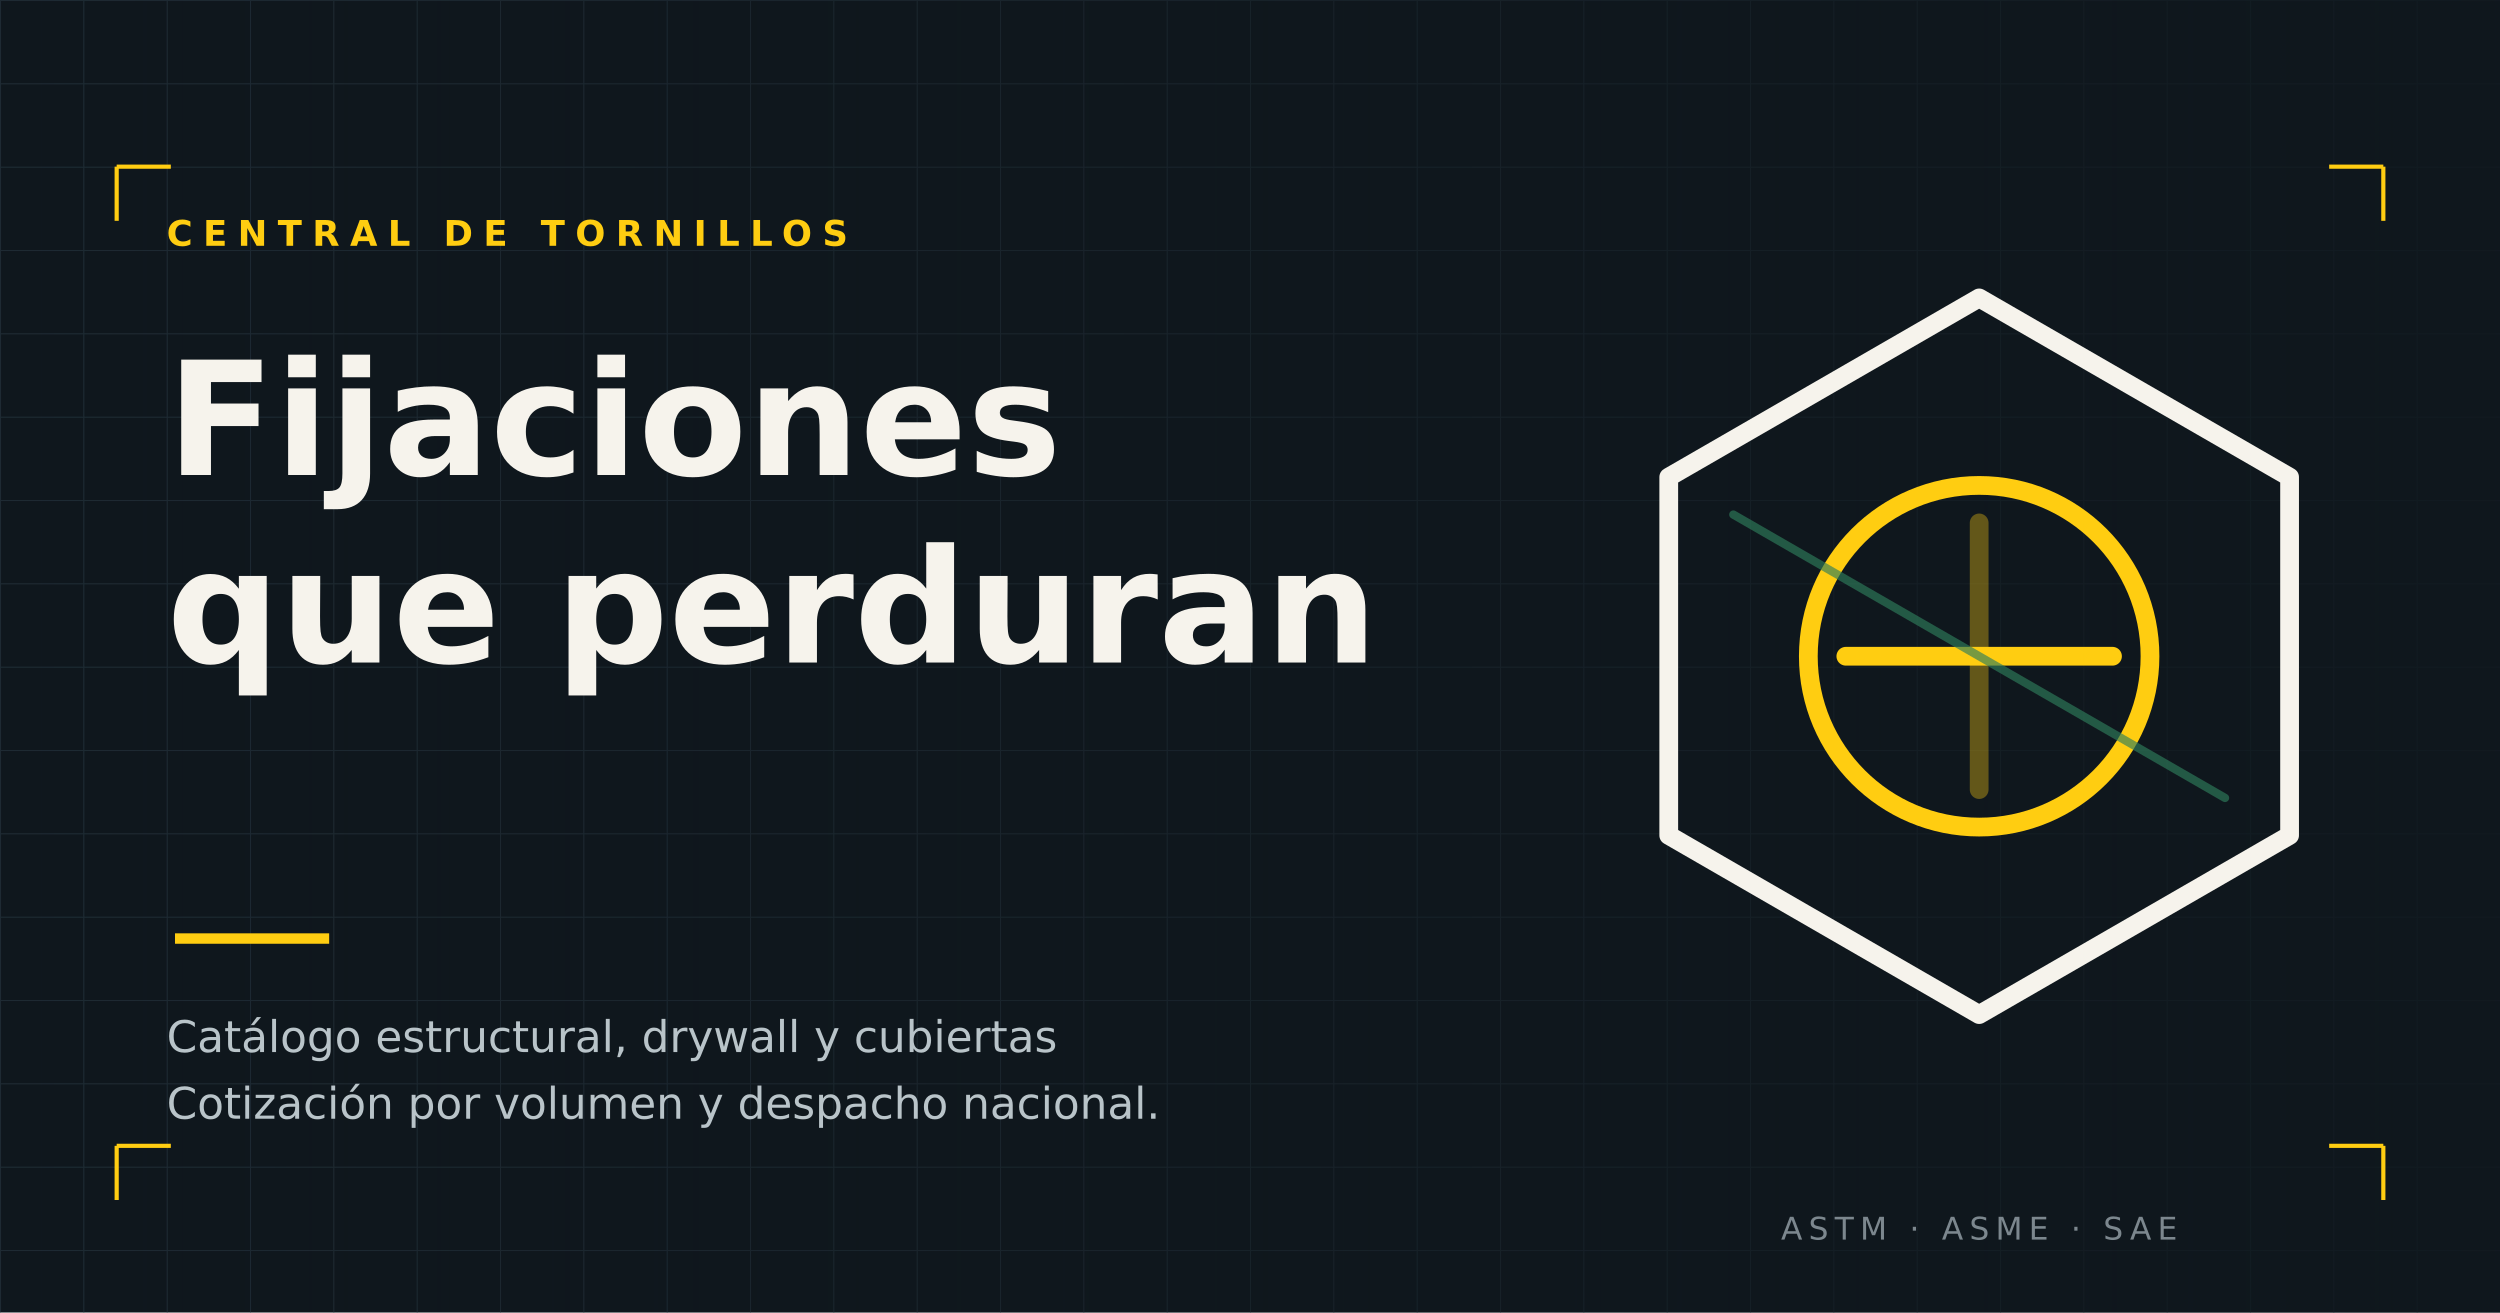
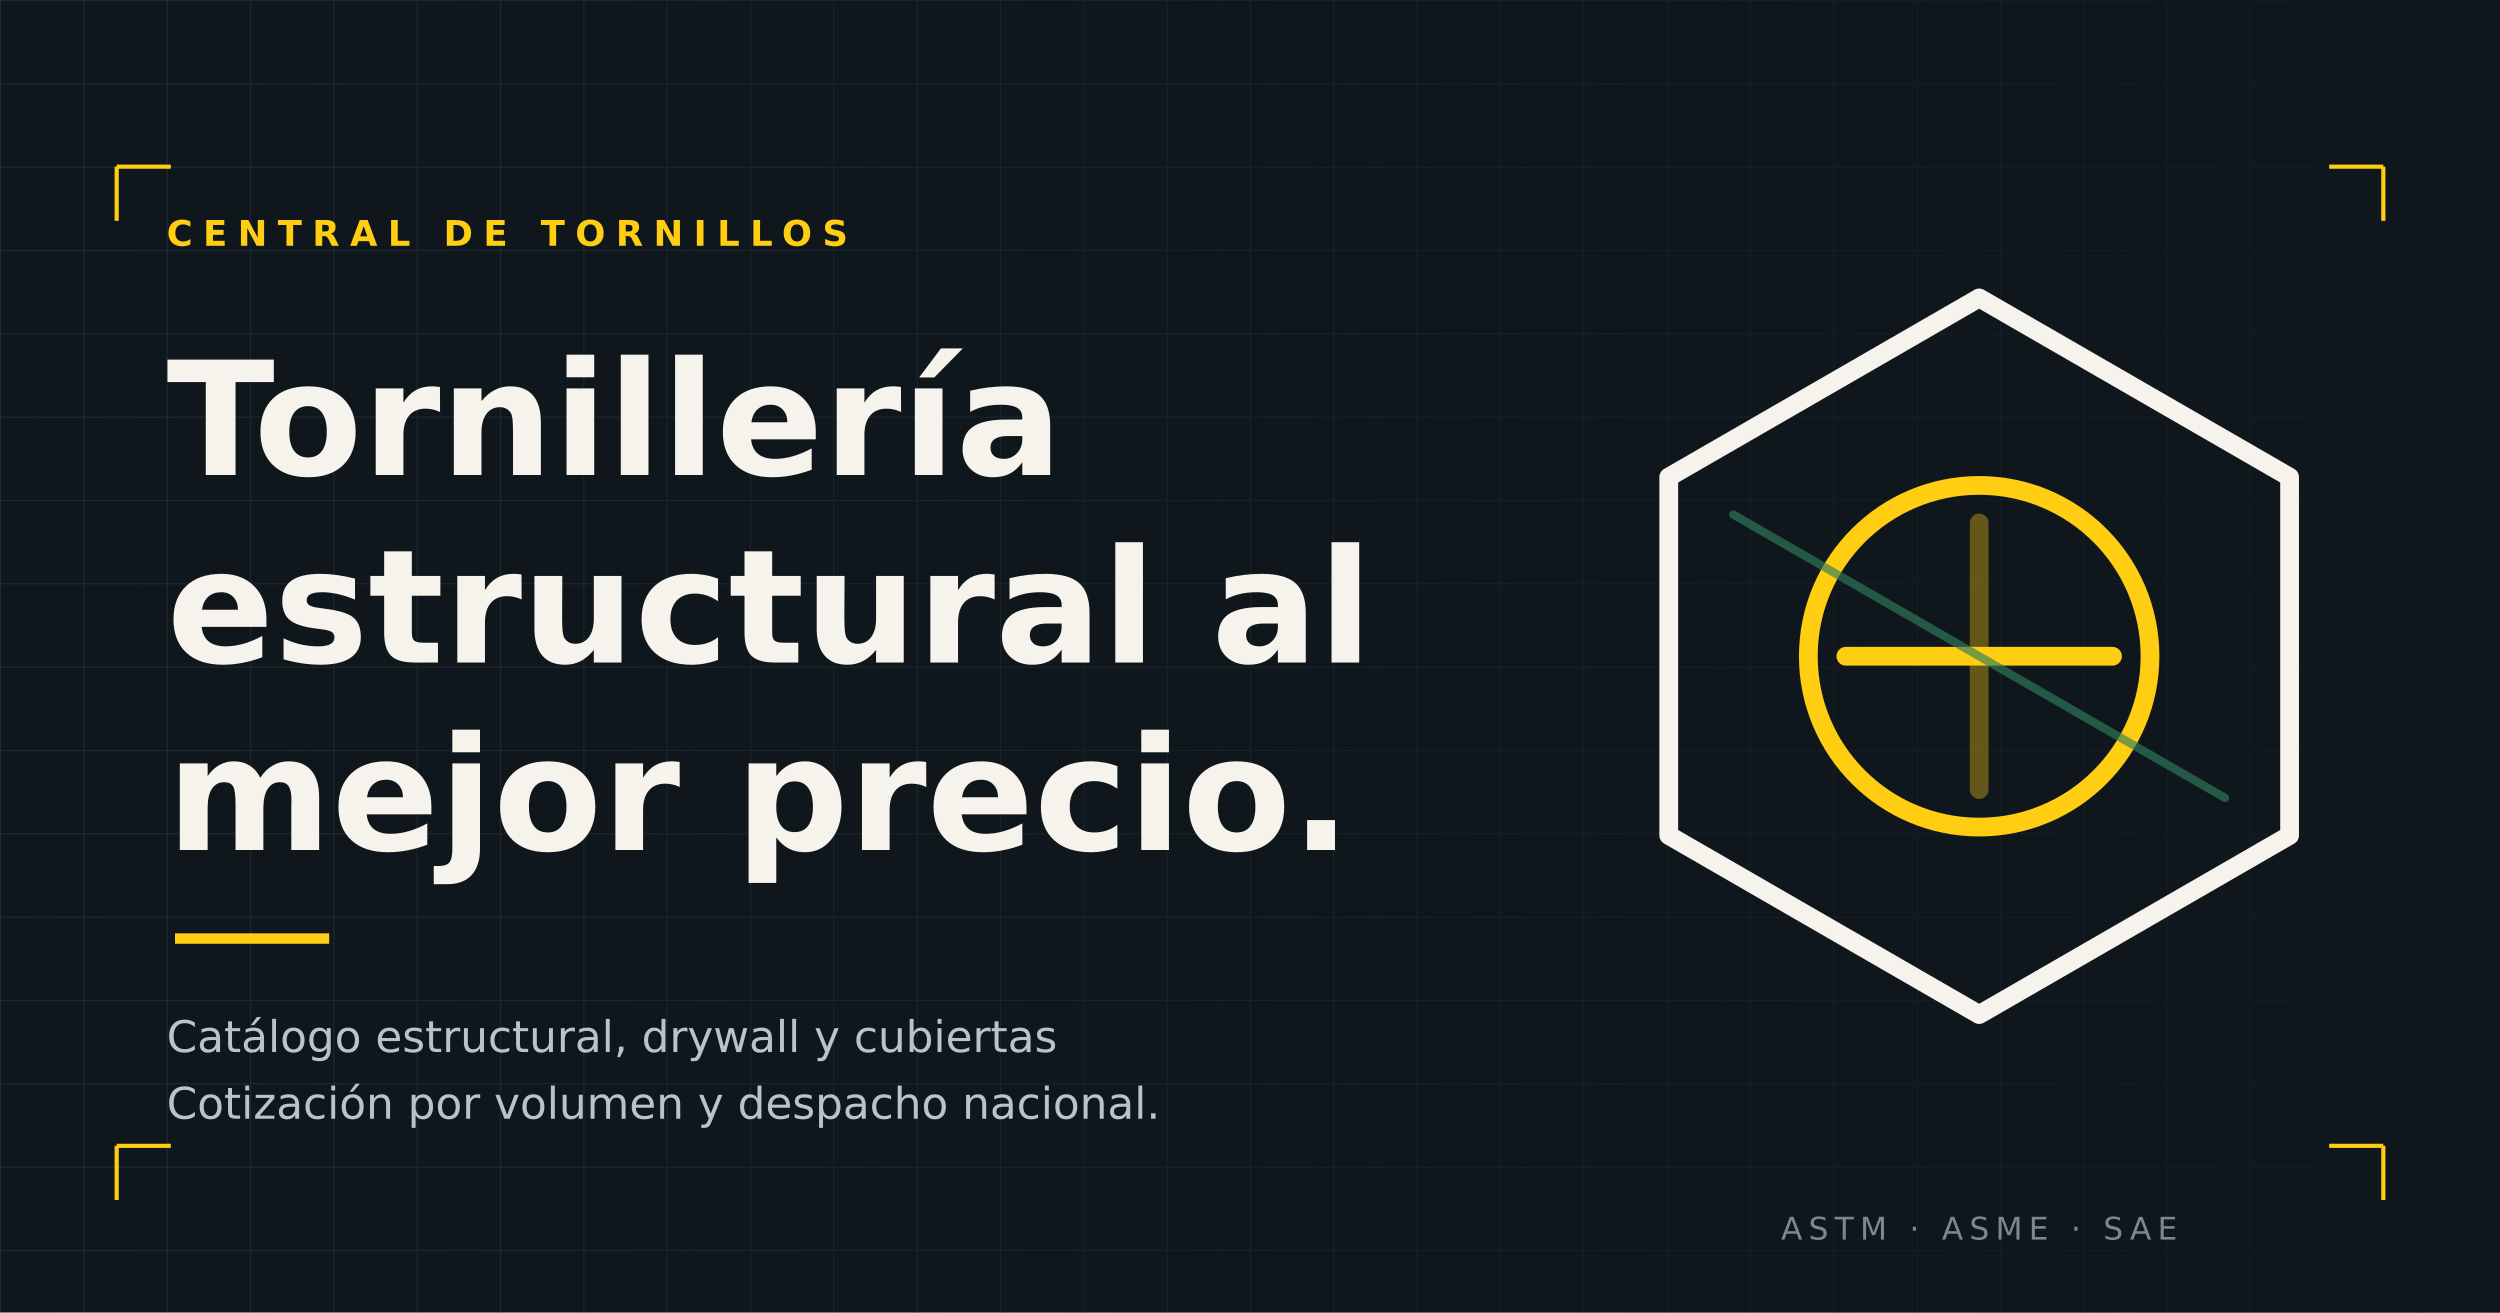
<svg xmlns="http://www.w3.org/2000/svg" width="1200" height="630" viewBox="0 0 1200 630">
  <defs>
    <pattern id="grid" width="40" height="40" patternUnits="userSpaceOnUse">
      <path d="M40 0H0v40" fill="none" stroke="#2A3B45" stroke-width="1" />
    </pattern>
    <linearGradient id="fade" x1="0" y1="0" x2="1" y2="0">
      <stop offset="0" stop-color="#0F171D" stop-opacity="0" />
      <stop offset="1" stop-color="#0F171D" stop-opacity="0.85" />
    </linearGradient>
  </defs>
  <rect width="1200" height="630" fill="#0F171D" />
  <rect width="1200" height="630" fill="url(#grid)" opacity="0.55" />
  <rect width="1200" height="630" fill="url(#fade)" />
  <g stroke="#FFCD11" stroke-width="2">
    <path d="M56 80h26M56 80v26" />
    <path d="M56 550h26M56 576v-26" />
    <path d="M1144 80h-26M1144 80v26" />
    <path d="M1144 550h-26M1144 576v-26" />
  </g>
  <text x="80" y="118" fill="#FFCD11" font-family="DejaVu Sans, sans-serif" font-size="17" font-weight="700" letter-spacing="5">CENTRAL DE TORNILLOS</text>
  <text fill="#F6F3EC" font-family="DejaVu Sans, sans-serif" font-size="76" font-weight="700">
-     <tspan x="80" y="228">Fijaciones</tspan>
-     <tspan x="80" y="318">que perduran</tspan>
+     <tspan x="80" y="228">Tornillería</tspan>
+     <tspan x="80" y="318">estructural al</tspan>
+     <tspan x="80" y="408">mejor precio.</tspan>
  </text>
  <rect x="84" y="448" width="74" height="5" fill="#FFCD11" />
  <text fill="#B9C4C9" font-family="DejaVu Sans, sans-serif" font-size="21">
    <tspan x="80" y="505">Catálogo estructural, drywall y cubiertas</tspan>
    <tspan x="80" y="537">Cotización por volumen y despacho nacional.</tspan>
  </text>
  <g transform="translate(950 315)">
    <path d="M0 -172 149 -86v172L0 172-149 86V-86Z" fill="none" stroke="#F6F3EC" stroke-width="9" stroke-linejoin="round" />
    <circle cx="0" cy="0" r="82" fill="none" stroke="#FFCD11" stroke-width="9" />
    <path d="M-64 0H64" stroke="#FFCD11" stroke-width="9" stroke-linecap="round" />
    <path d="M0 -64v128" stroke="#FFCD11" stroke-width="9" stroke-linecap="round" opacity="0.35" />
    <path d="M-118 -68 118 68" stroke="#2E7D5B" stroke-width="4" stroke-linecap="round" opacity="0.65" />
  </g>
  <text x="950" y="595" fill="#7C878E" font-family="DejaVu Sans, sans-serif" font-size="15" text-anchor="middle" letter-spacing="3">ASTM · ASME · SAE</text>
</svg>
